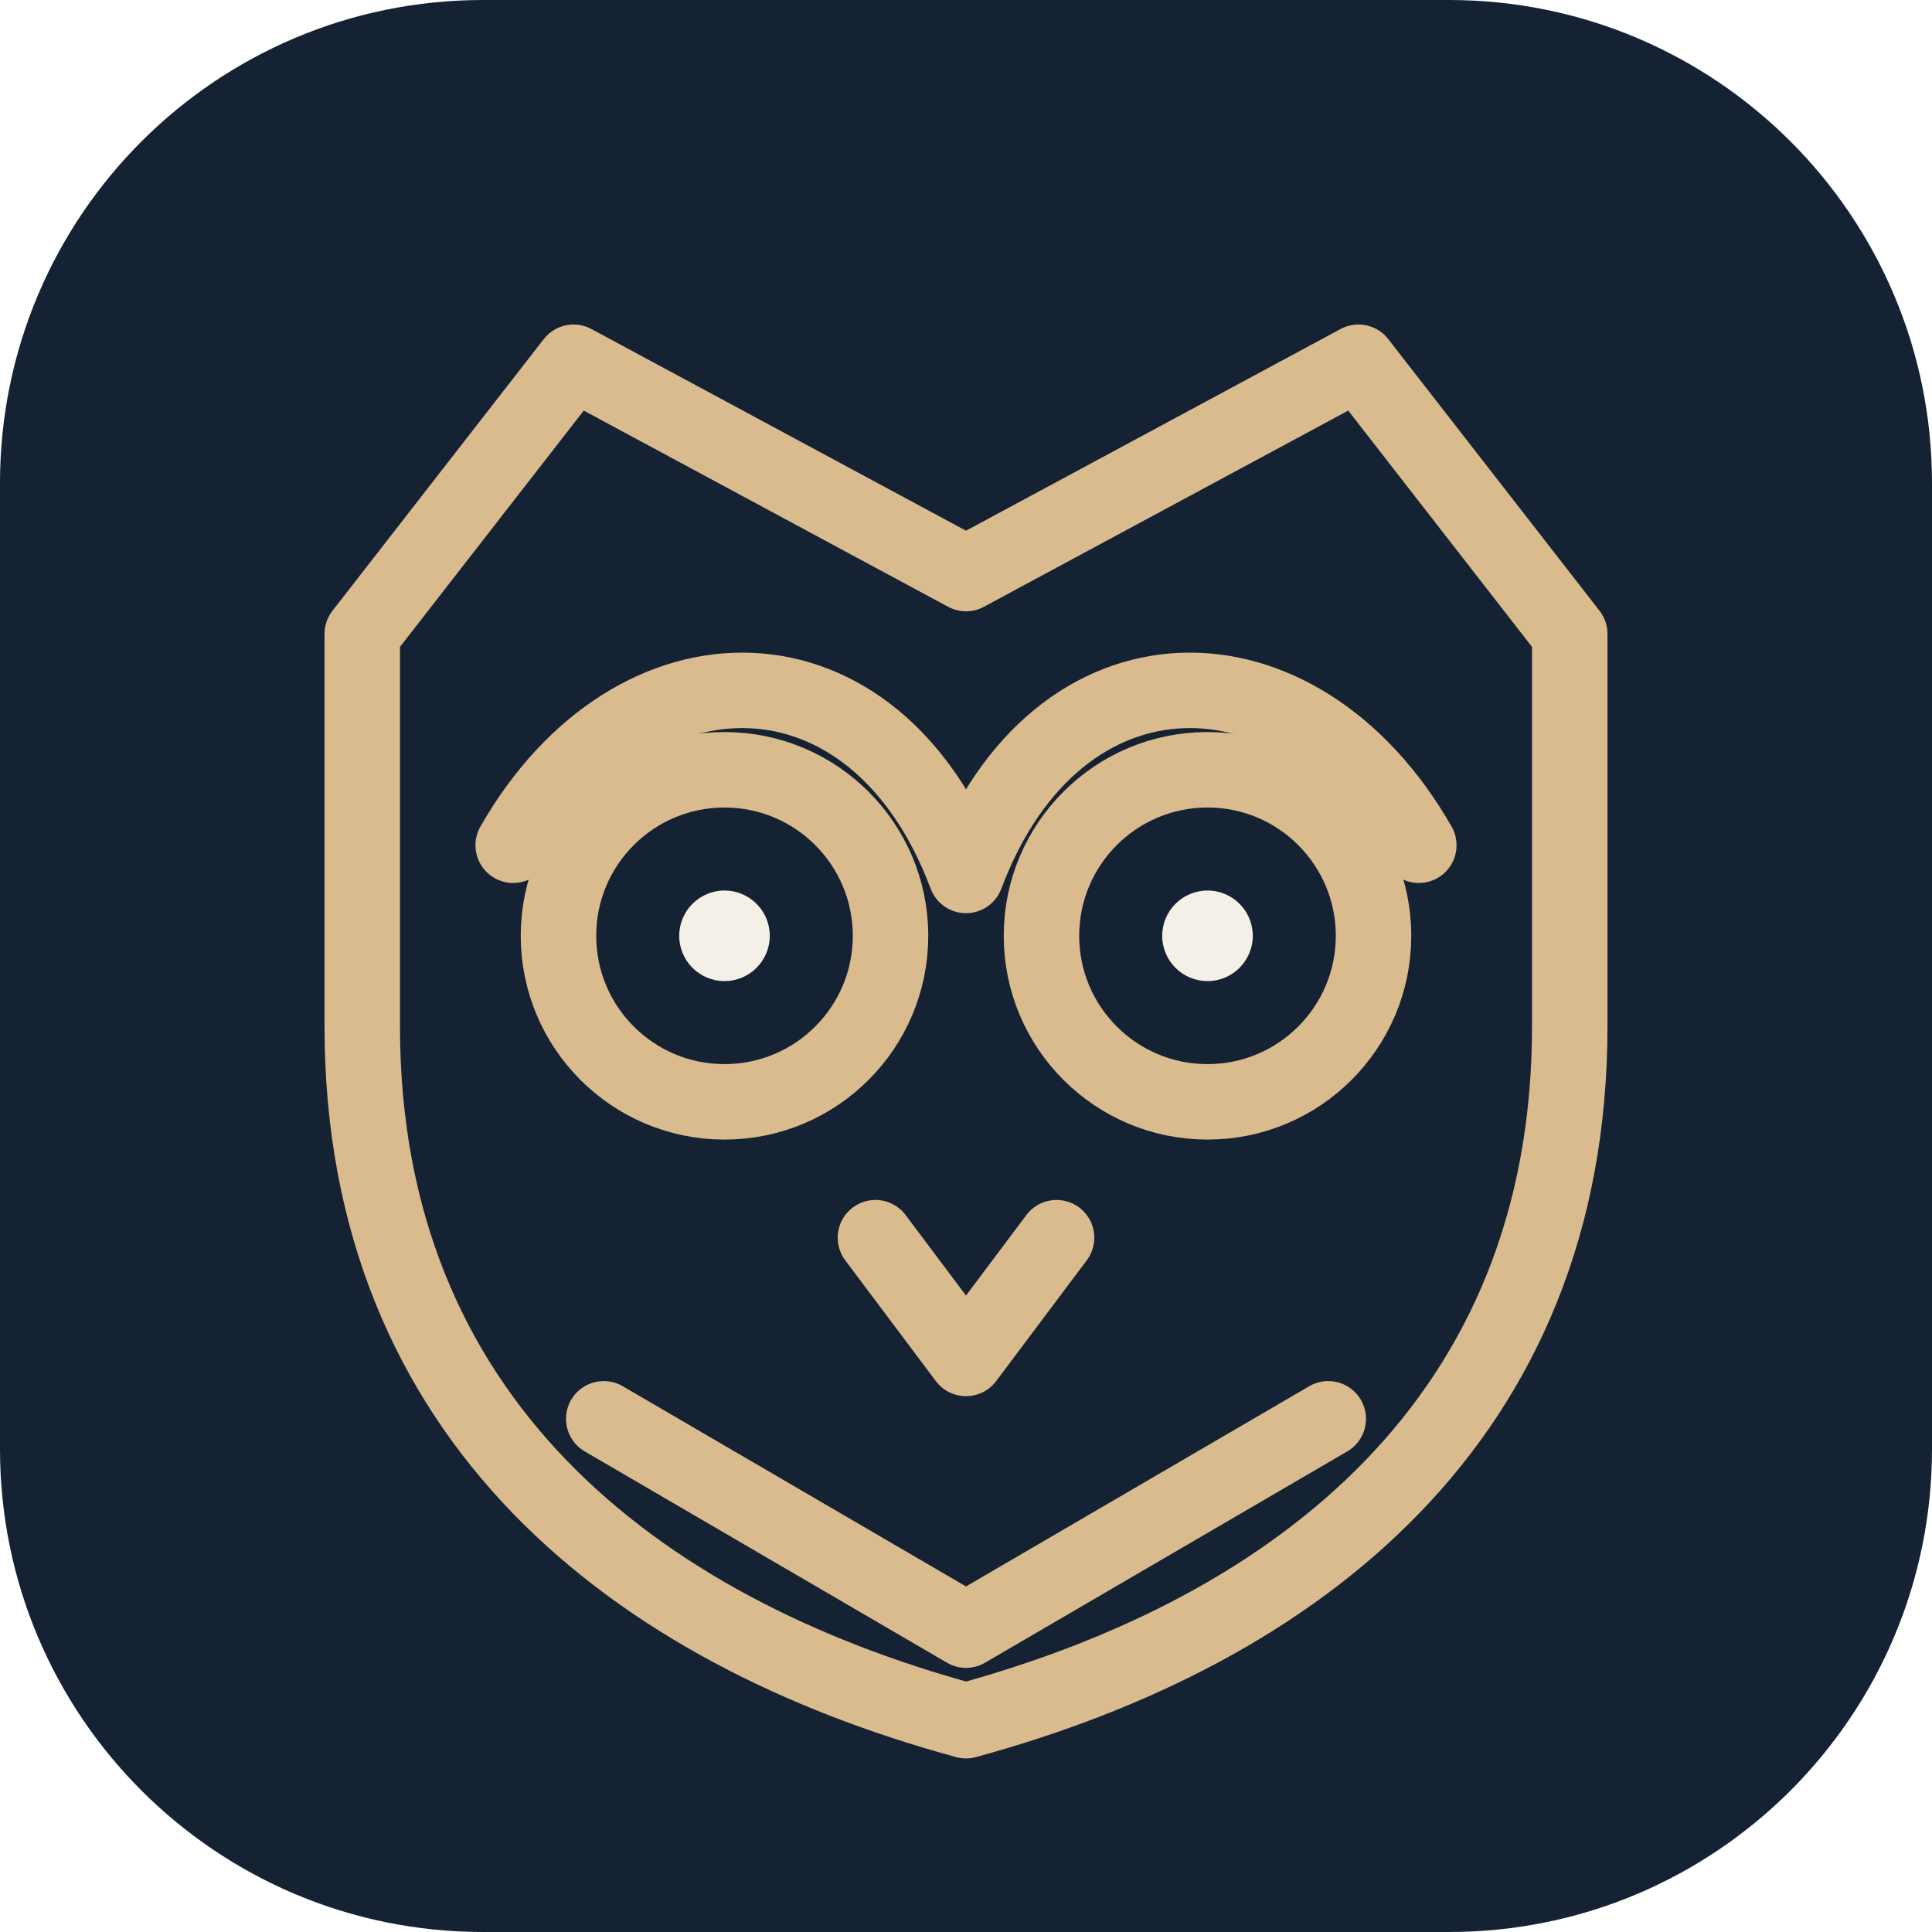
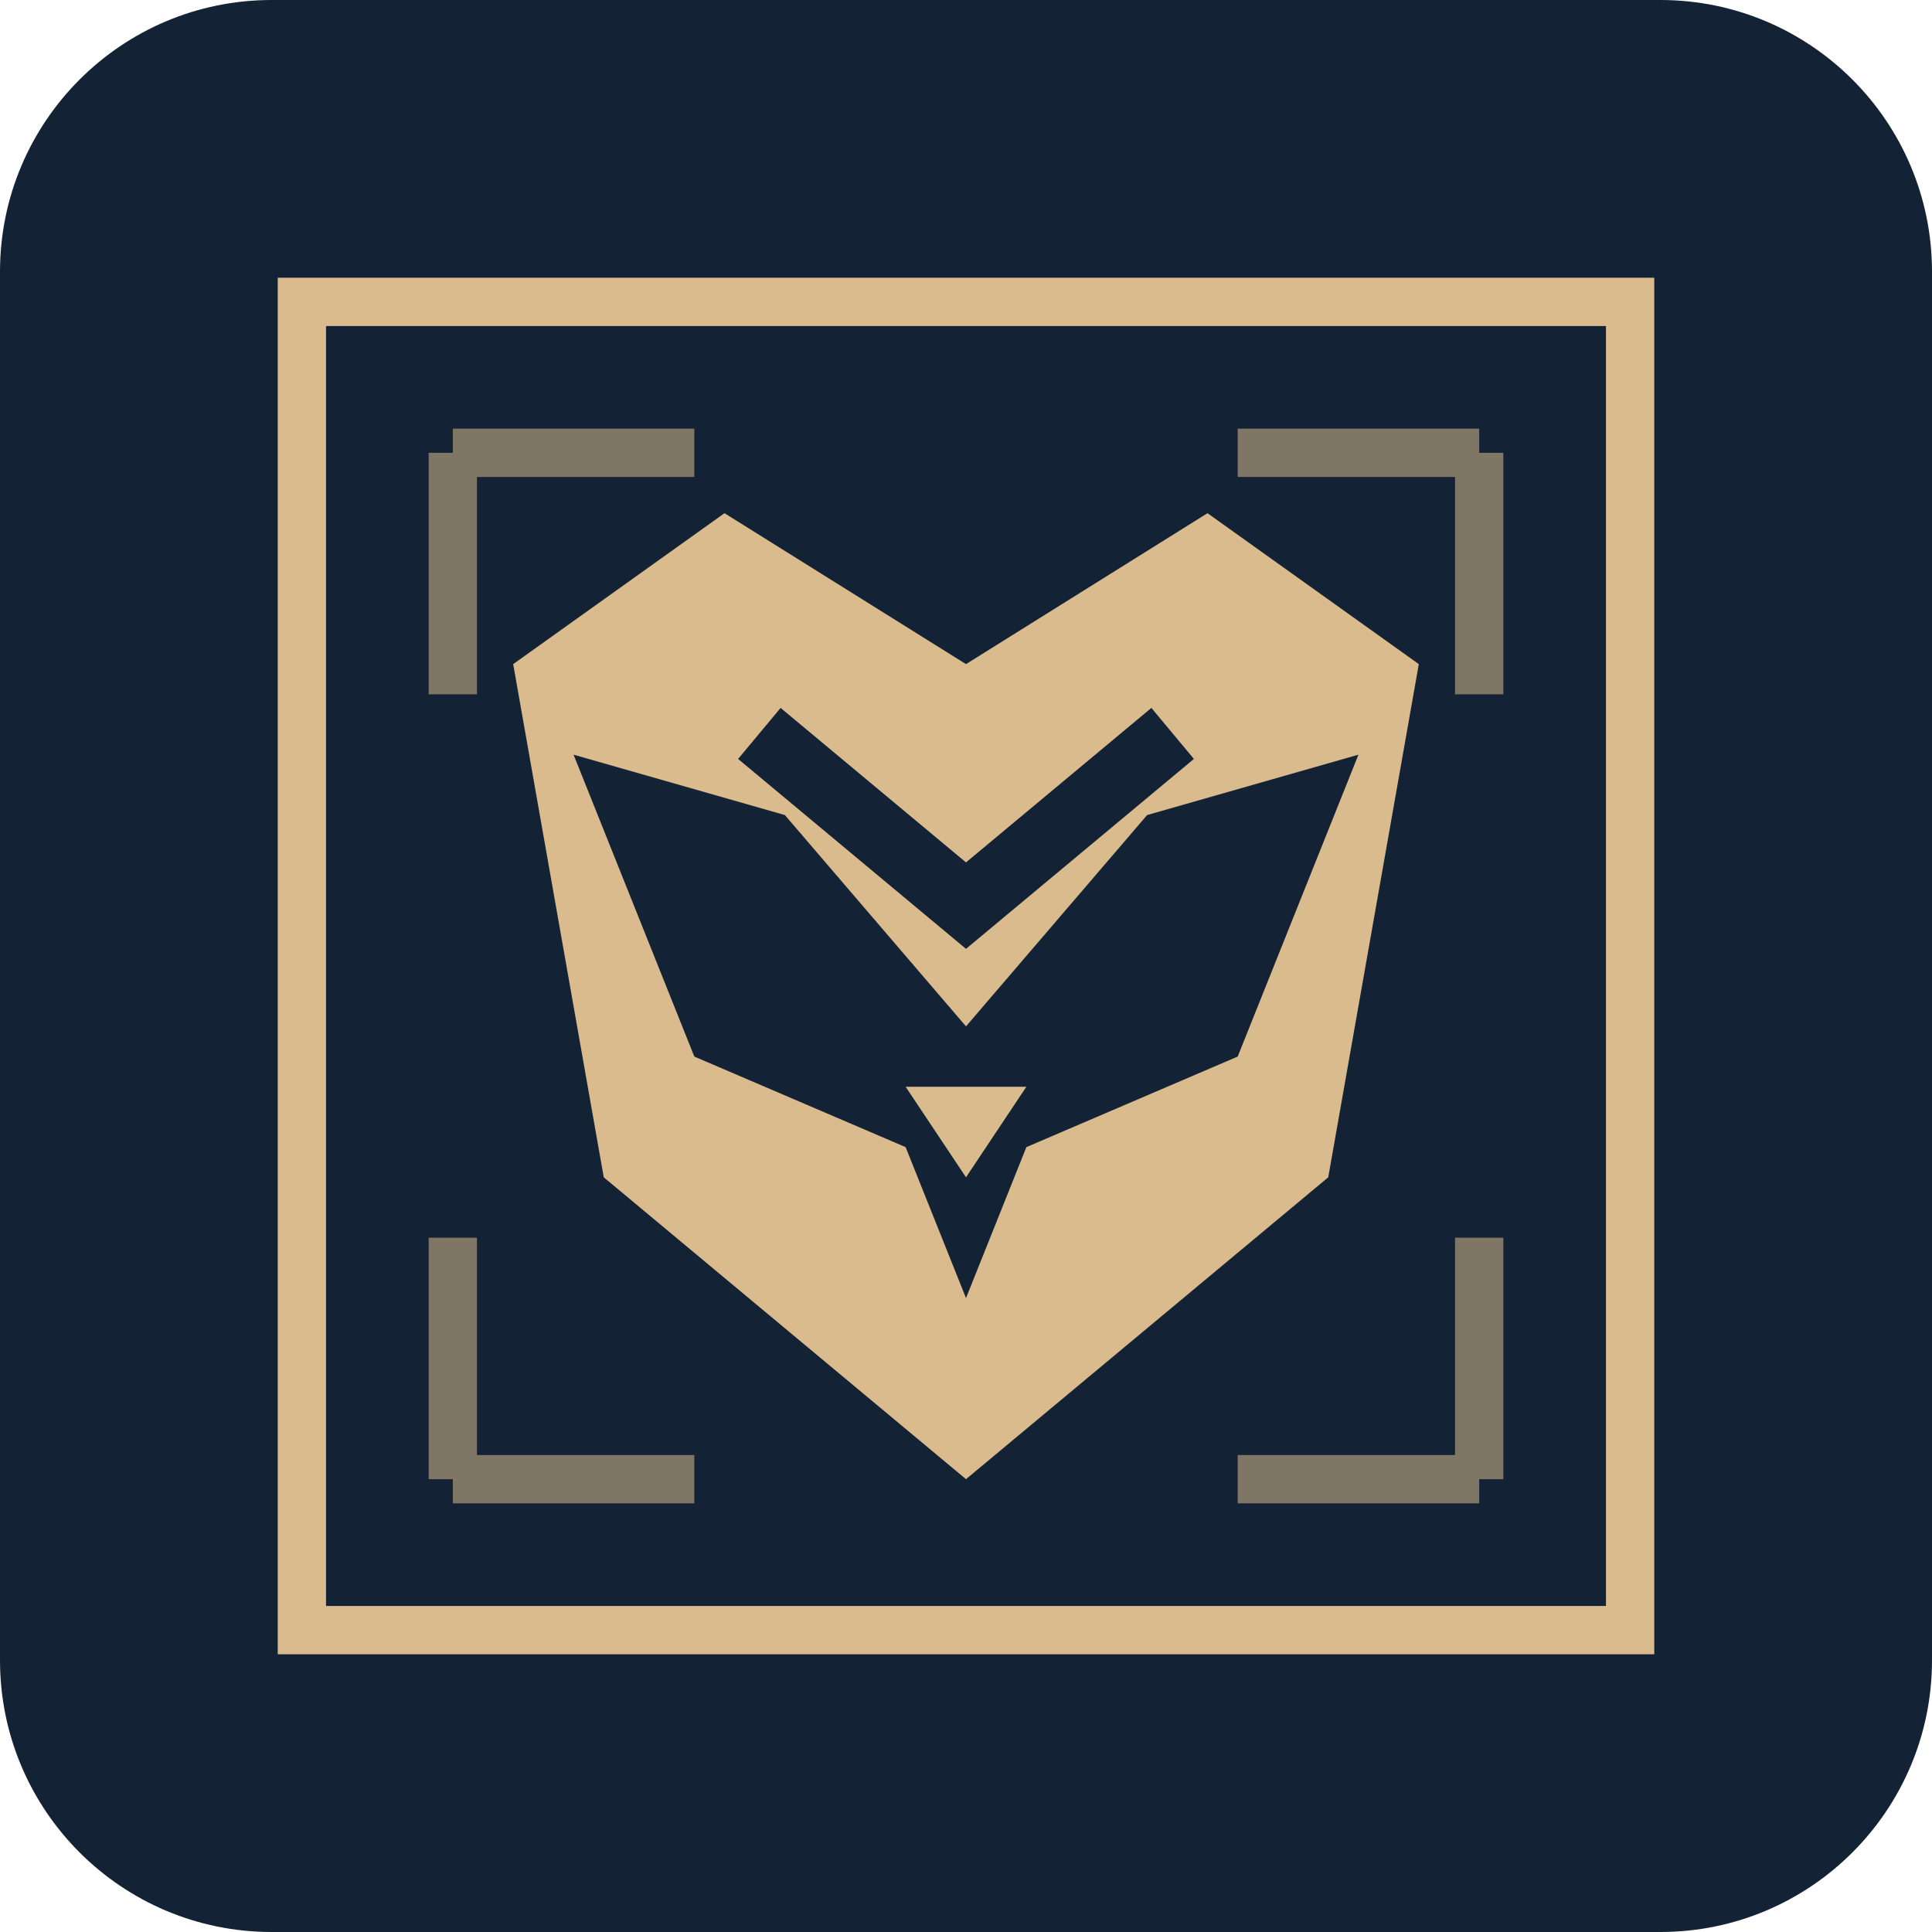
- <svg xmlns="http://www.w3.org/2000/svg" viewBox="0 0 64 64" role="img" aria-labelledby="title">
-   <rect width="64" height="64" rx="16" fill="#142233" />
-   <g fill="none" stroke="#D9BB8E" stroke-width="2.5" stroke-linecap="round" stroke-linejoin="round">
-     <path d="M12 21 19 12l13 7 13-7 7 9v13c0 13-9 20-20 23C21 54 12 47 12 34Z" />
-     <path d="M17 28c4-7 12-7 15 1 3-8 11-8 15-1" />
-     <circle cx="24" cy="31" r="5.5" />
-     <circle cx="40" cy="31" r="5.5" />
-     <path d="m29 41 3 4 3-4M20 47l12 7 12-7" />
+ <svg xmlns="http://www.w3.org/2000/svg" viewBox="0 0 64 64" role="img" aria-labelledby="title desc">
+   <rect width="64" height="64" rx="9" fill="#132234" />
+   <g fill="none" stroke="#d9bb8e" stroke-width="1.6" stroke-linejoin="miter">
+     <path d="M10 10H54V54H10Z" />
+     <path d="M15 15h8M15 15v8M49 15h-8M49 15v8M15 49v-8M15 49h8M49 49v-8M49 49h-8" opacity=".55" />
  </g>
-   <circle cx="24" cy="31" r="1.5" fill="#F4EFE7" />
-   <circle cx="40" cy="31" r="1.5" fill="#F4EFE7" />
+   <path d="M17 22 24 17 32 22 40 17 47 22 44 39 32 49 20 39Z" fill="#d9bb8e" />
+   <path d="M19 25 26 27 32 34 38 27 45 25 41 35 34 38 32 43 30 38 23 35Z" fill="#132234" />
+   <path d="M26 25 32 30 38 25" fill="none" stroke="#132234" stroke-width="2.2" stroke-linecap="square" />
+   <path d="M30 36 32 39 34 36" fill="#d9bb8e" />
</svg>
